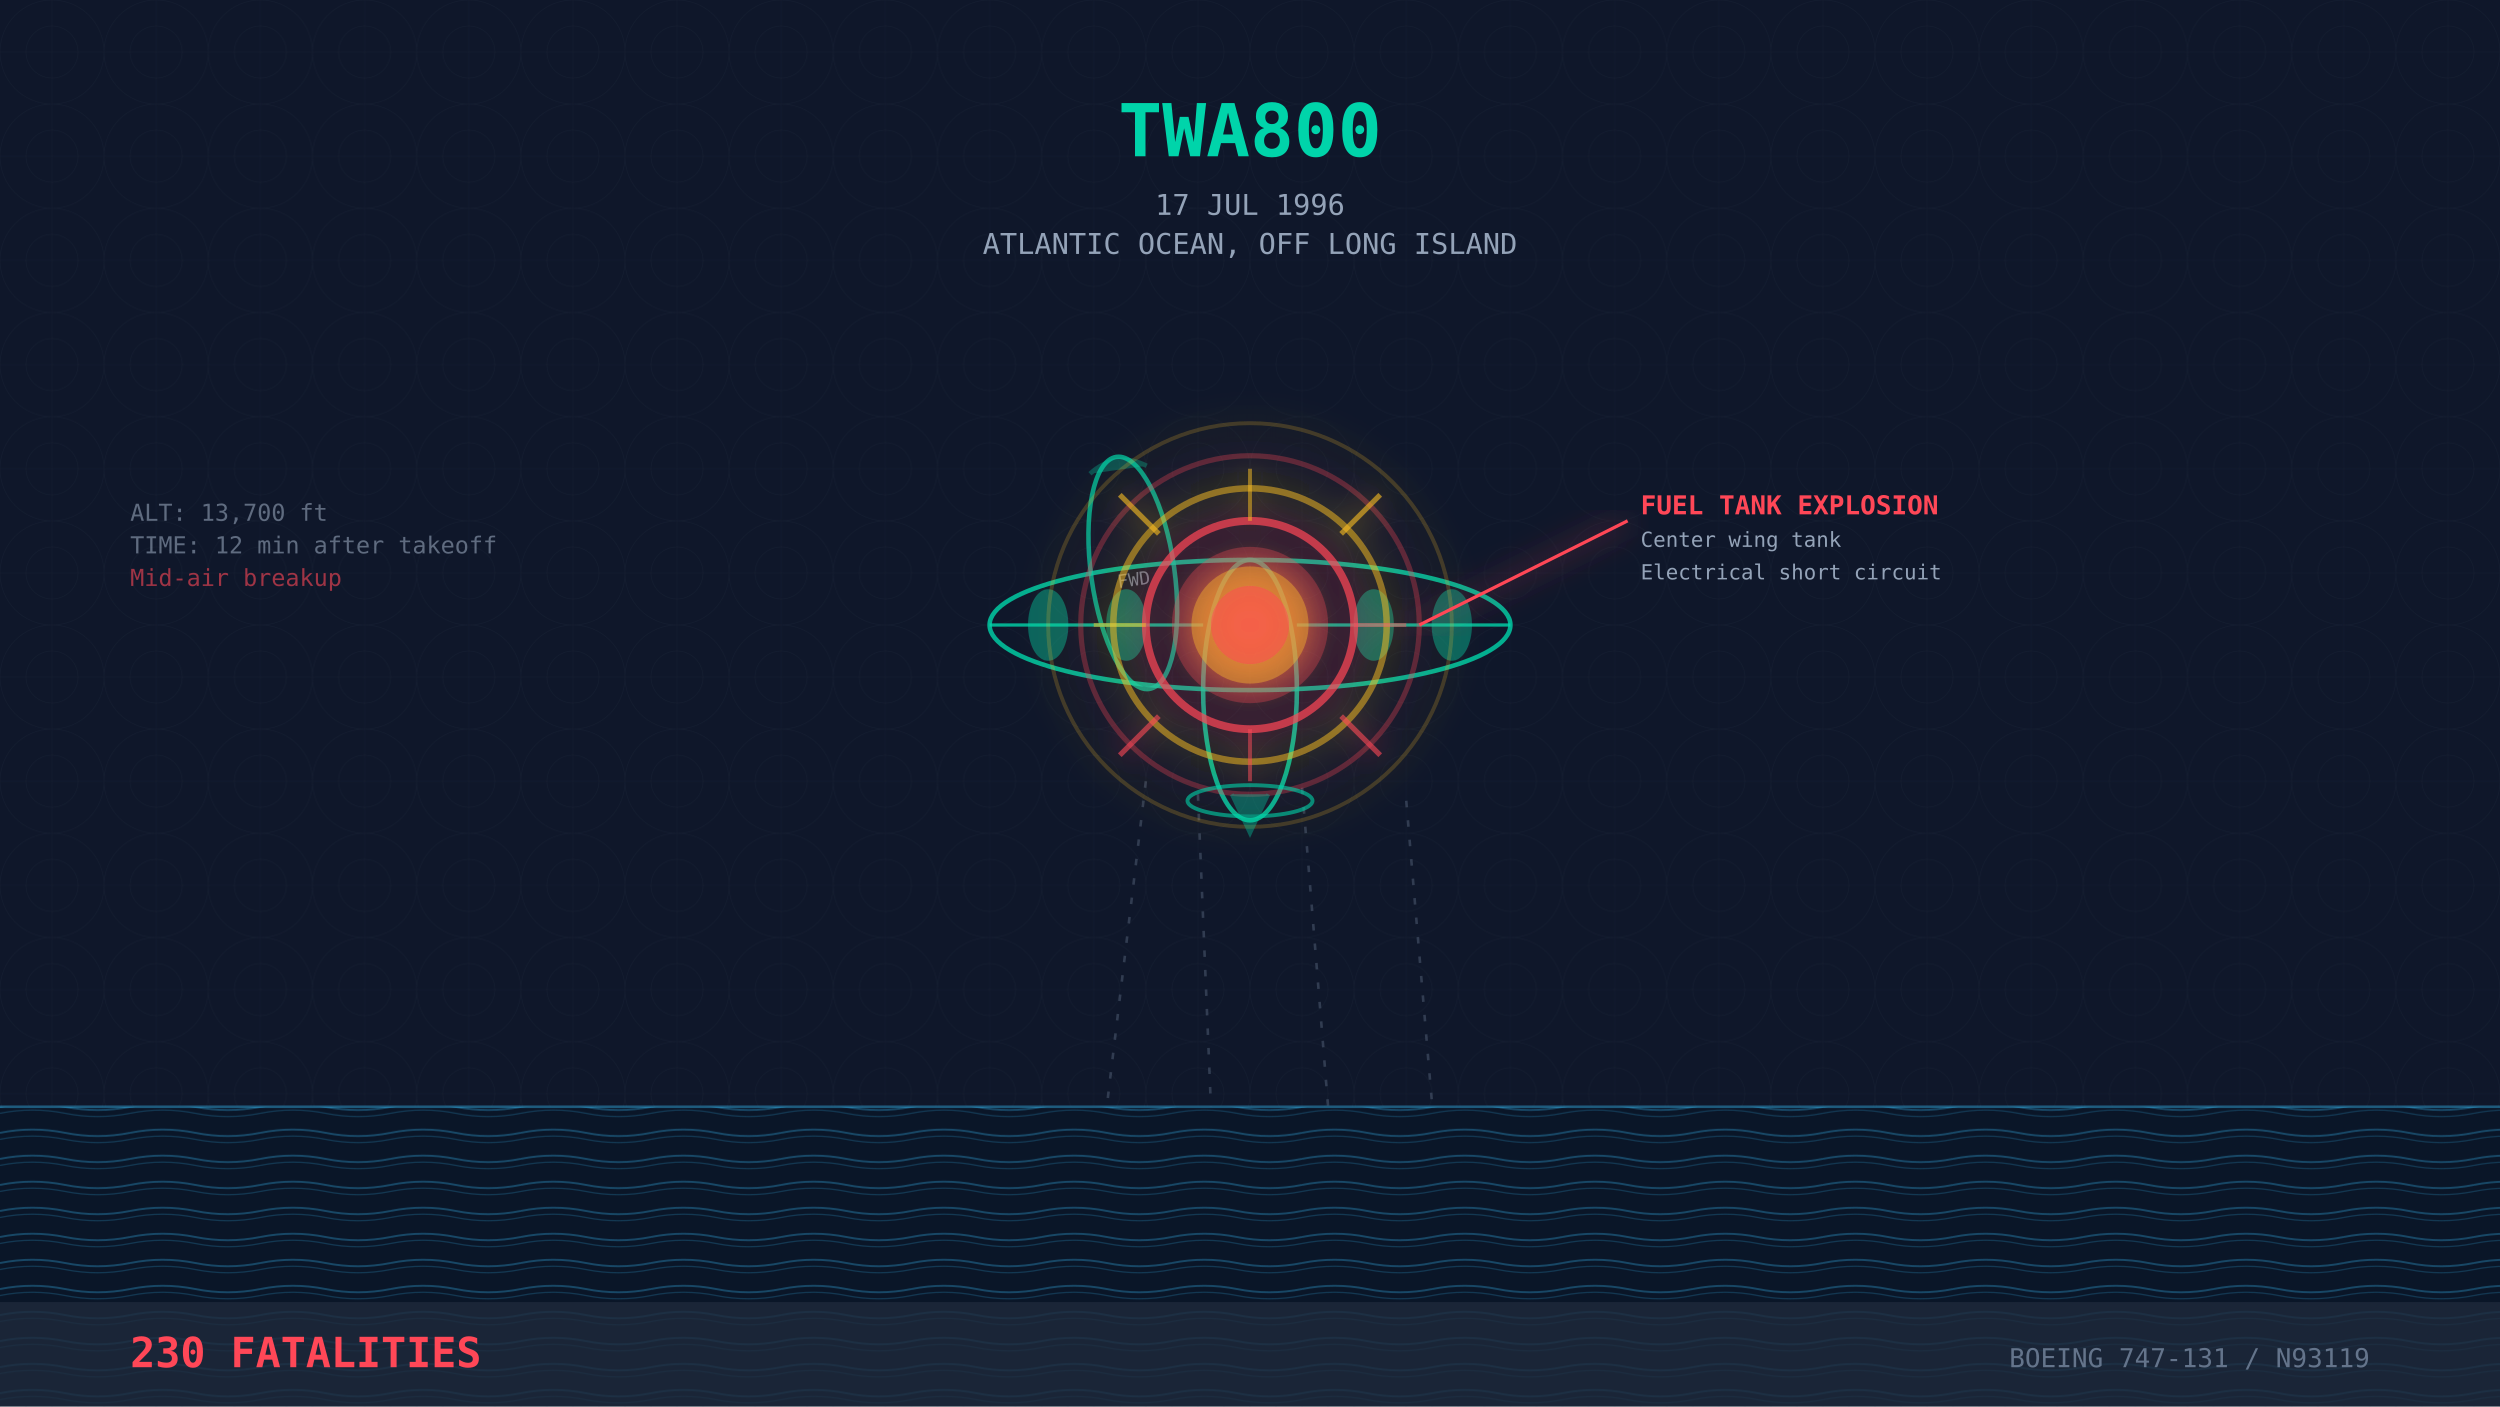
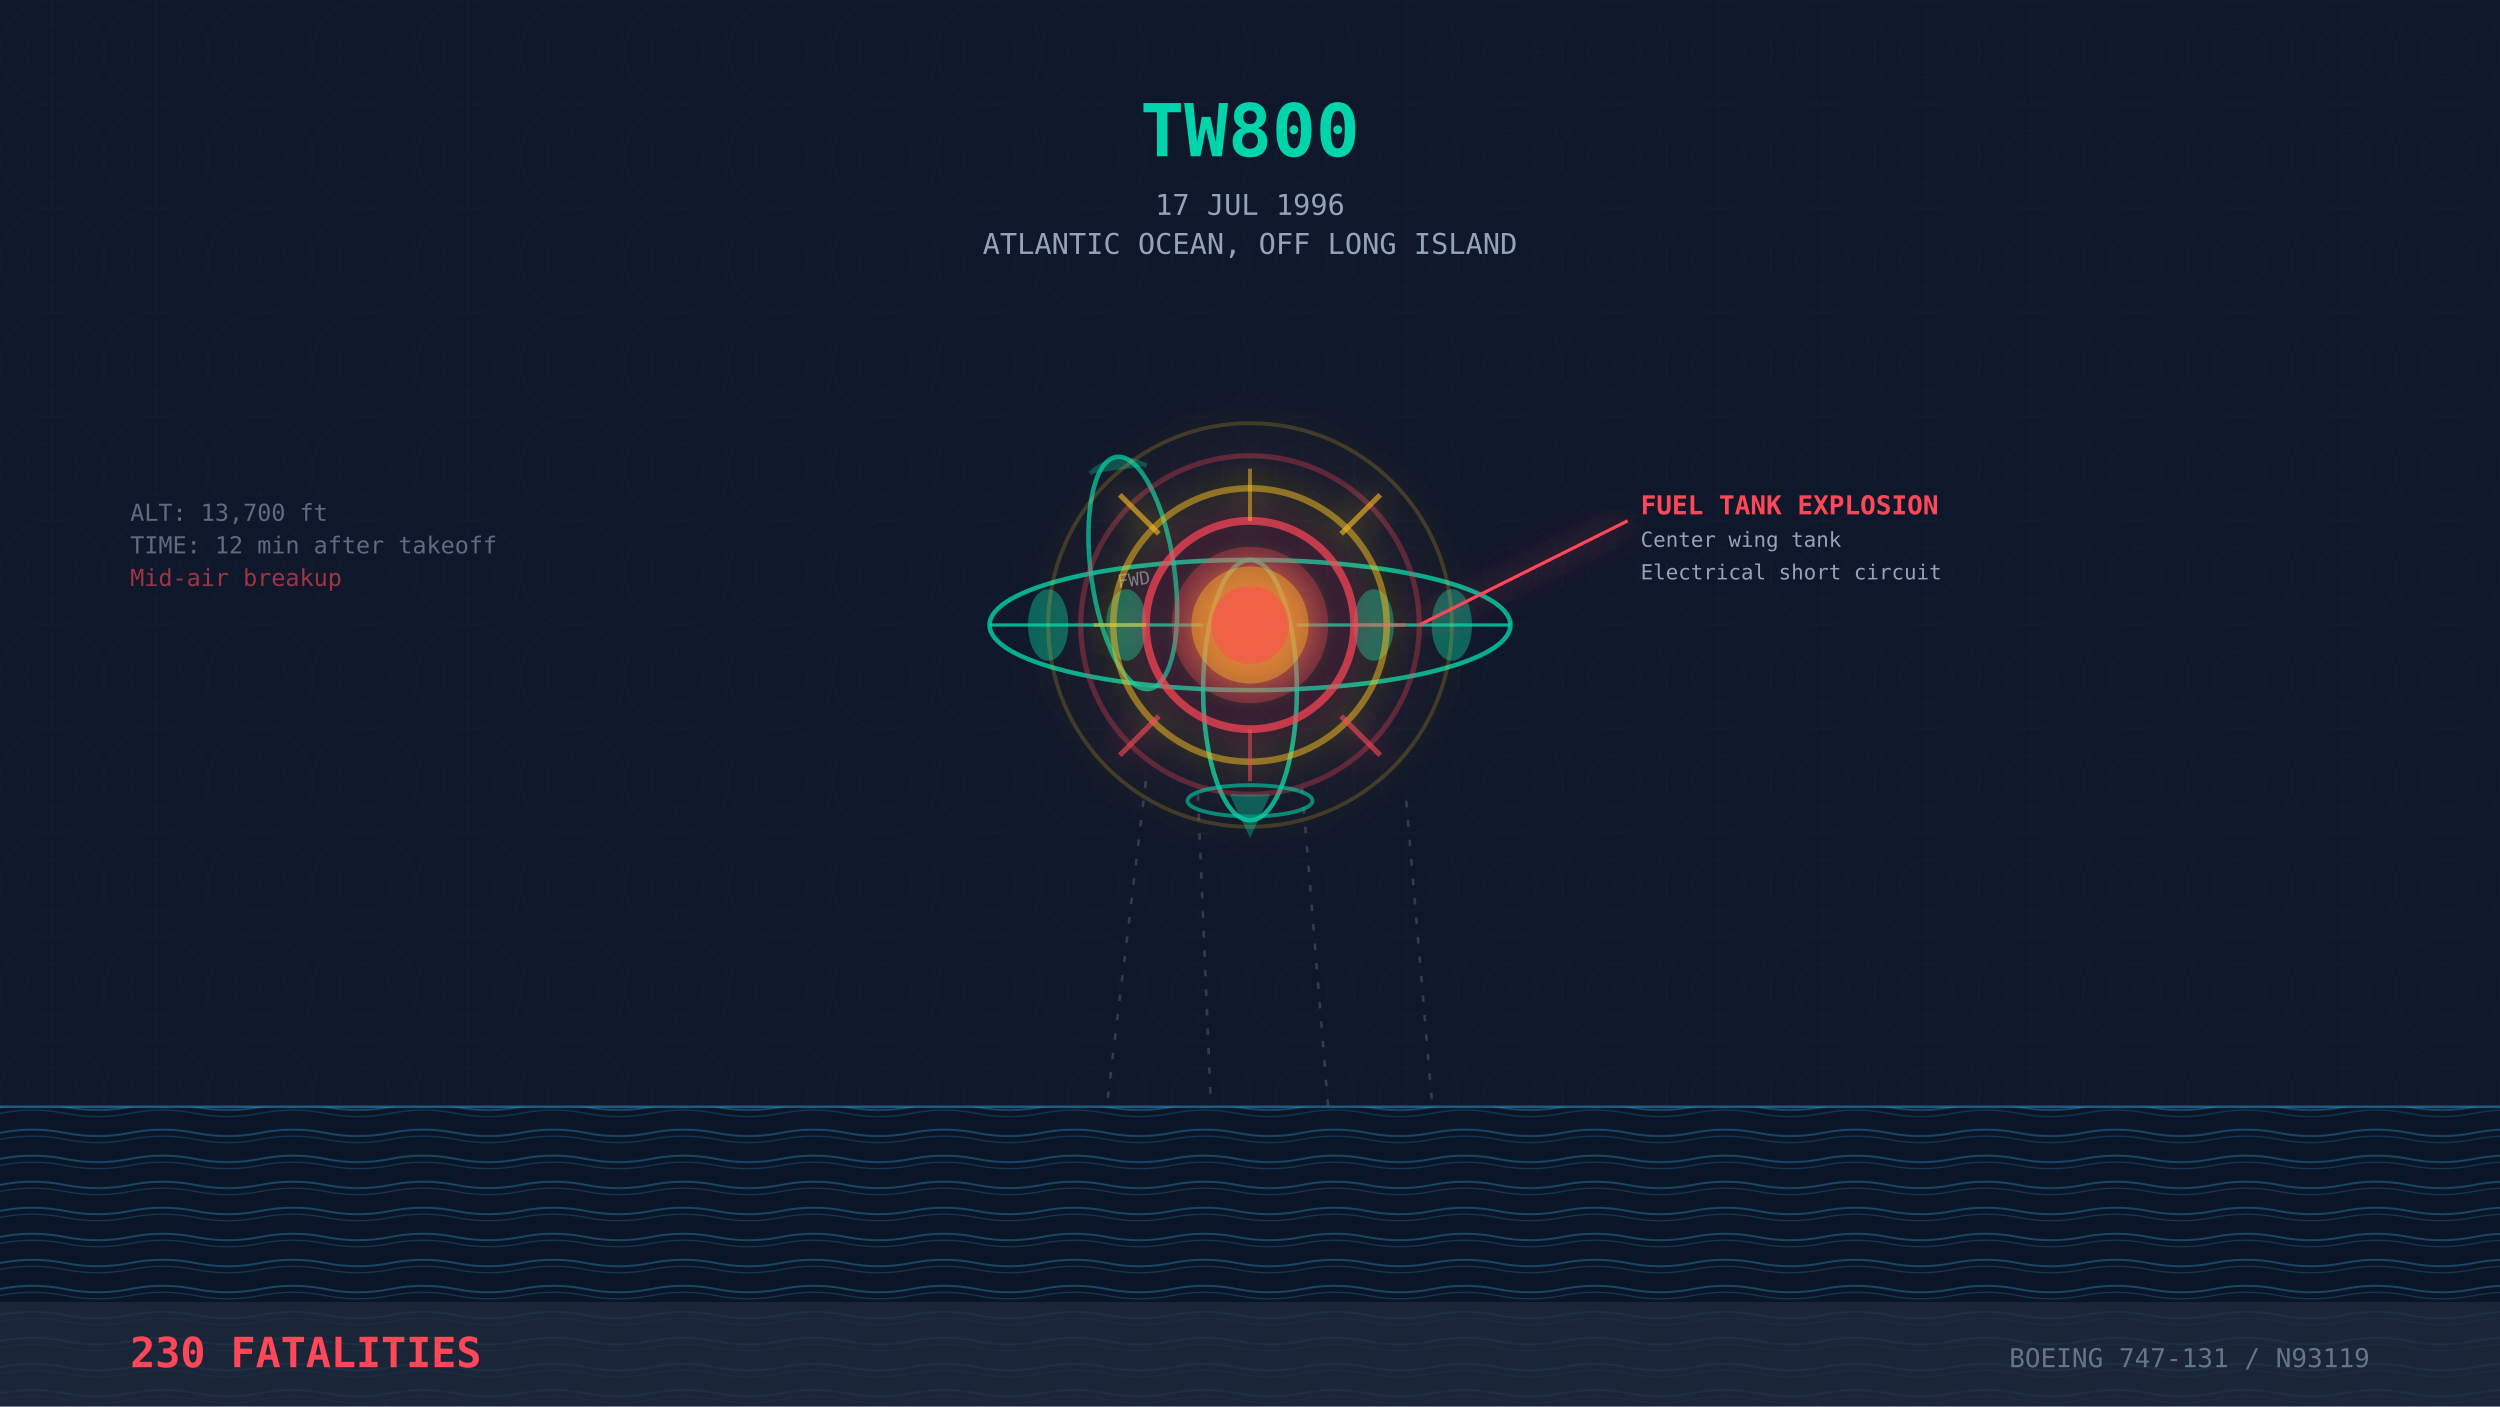
<svg xmlns="http://www.w3.org/2000/svg" width="1920" height="1080" viewBox="0 0 1920 1080">
  <rect width="1920" height="1080" fill="#0f172a" />
  <defs>
    <pattern id="radar-grid" width="80" height="80" patternUnits="userSpaceOnUse">
      <circle cx="40" cy="40" r="40" fill="none" stroke="#1e293b" stroke-width="0.5" opacity="0.4" />
      <circle cx="40" cy="40" r="20" fill="none" stroke="#1e293b" stroke-width="0.5" opacity="0.4" />
      <line x1="40" y1="0" x2="40" y2="80" stroke="#1e293b" stroke-width="0.5" opacity="0.3" />
      <line x1="0" y1="40" x2="80" y2="40" stroke="#1e293b" stroke-width="0.5" opacity="0.3" />
    </pattern>
    <pattern id="waves" width="100" height="20" patternUnits="userSpaceOnUse">
      <path d="M 0,10 Q 25,5 50,10 T 100,10" stroke="#38bdf8" stroke-width="1.5" fill="none" opacity="0.3" />
      <path d="M 0,15 Q 25,10 50,15 T 100,15" stroke="#38bdf8" stroke-width="1" fill="none" opacity="0.2" />
    </pattern>
    <filter id="explosion-glow">
      <feGaussianBlur stdDeviation="12" result="coloredBlur" />
      <feMerge>
        <feMergeNode in="coloredBlur" />
        <feMergeNode in="SourceGraphic" />
      </feMerge>
    </filter>
  </defs>
  <rect width="1920" height="1080" fill="url(#radar-grid)" />
  <g>
    <rect x="0" y="850" width="1920" height="230" fill="#0a1628" />
    <rect x="0" y="850" width="1920" height="230" fill="url(#waves)" />
    <line x1="0" y1="850" x2="1920" y2="850" stroke="#38bdf8" stroke-width="2" opacity="0.4" />
  </g>
  <g opacity="0.4" stroke="#64748b" stroke-width="2" stroke-dasharray="5,10">
    <line x1="880" y1="600" x2="850" y2="850" />
    <line x1="920" y1="610" x2="930" y2="850" />
    <line x1="1000" y1="605" x2="1020" y2="850" />
    <line x1="1080" y1="615" x2="1100" y2="850" />
  </g>
  <g>
    <g transform="translate(870, 440) rotate(-8)">
      <ellipse cx="0" cy="0" rx="32" ry="90" stroke="#00d4aa" stroke-width="3.5" fill="none" opacity="0.7" />
      <path d="M -22,-80 Q 0,-95 22,-80" stroke="#00d4aa" stroke-width="3.5" fill="#00d4aa" opacity="0.3" />
      <text x="0" y="10" font-family="monospace" font-size="14" fill="#94a3b8" text-anchor="middle" opacity="0.7">FWD</text>
    </g>
    <g transform="translate(960, 480)">
      <ellipse cx="0" cy="50" rx="36" ry="100" stroke="#00d4aa" stroke-width="3.5" fill="none" opacity="0.8" />
      <ellipse cx="0" cy="0" rx="200" ry="50" stroke="#00d4aa" stroke-width="3.5" fill="none" opacity="0.8" />
      <line x1="-200" y1="0" x2="-36" y2="0" stroke="#00d4aa" stroke-width="2.5" opacity="0.8" />
      <line x1="200" y1="0" x2="36" y2="0" stroke="#00d4aa" stroke-width="2.5" opacity="0.8" />
      <ellipse cx="-155" cy="0" rx="14" ry="26" stroke="#00d4aa" stroke-width="3" fill="#00d4aa" opacity="0.4" />
      <ellipse cx="-95" cy="0" rx="14" ry="26" stroke="#00d4aa" stroke-width="3" fill="#00d4aa" opacity="0.4" />
      <ellipse cx="95" cy="0" rx="14" ry="26" stroke="#00d4aa" stroke-width="3" fill="#00d4aa" opacity="0.4" />
      <ellipse cx="155" cy="0" rx="14" ry="26" stroke="#00d4aa" stroke-width="3" fill="#00d4aa" opacity="0.4" />
      <g filter="url(#explosion-glow)">
        <circle cx="0" cy="0" r="60" fill="#ff4757" opacity="0.3" />
        <circle cx="0" cy="0" r="45" fill="#fbbf24" opacity="0.4" />
        <circle cx="0" cy="0" r="30" fill="#ff4757" opacity="0.5" />
        <circle cx="0" cy="0" r="80" stroke="#ff4757" stroke-width="6" fill="none" opacity="0.7" />
        <circle cx="0" cy="0" r="105" stroke="#fbbf24" stroke-width="5" fill="none" opacity="0.5" />
        <circle cx="0" cy="0" r="130" stroke="#ff4757" stroke-width="4" fill="none" opacity="0.3" />
        <circle cx="0" cy="0" r="155" stroke="#fbbf24" stroke-width="3" fill="none" opacity="0.2" />
        <line x1="-70" y1="-70" x2="-100" y2="-100" stroke="#fbbf24" stroke-width="4" opacity="0.6" />
        <line x1="70" y1="-70" x2="100" y2="-100" stroke="#fbbf24" stroke-width="4" opacity="0.6" />
        <line x1="-70" y1="70" x2="-100" y2="100" stroke="#ff4757" stroke-width="4" opacity="0.6" />
        <line x1="70" y1="70" x2="100" y2="100" stroke="#ff4757" stroke-width="4" opacity="0.6" />
        <line x1="0" y1="-80" x2="0" y2="-120" stroke="#fbbf24" stroke-width="3" opacity="0.5" />
        <line x1="0" y1="80" x2="0" y2="120" stroke="#ff4757" stroke-width="3" opacity="0.5" />
        <line x1="-80" y1="0" x2="-120" y2="0" stroke="#fbbf24" stroke-width="3" opacity="0.5" />
        <line x1="80" y1="0" x2="120" y2="0" stroke="#ff4757" stroke-width="3" opacity="0.5" />
      </g>
      <g opacity="0.6">
        <path d="M -14,130 L 0,160 L 14,130" stroke="#00d4aa" stroke-width="3" fill="#00d4aa" opacity="0.6" />
        <ellipse cx="0" cy="135" rx="48" ry="12" stroke="#00d4aa" stroke-width="3" fill="none" />
      </g>
    </g>
  </g>
  <g font-family="monospace" text-anchor="middle">
-     <text x="960" y="120" font-size="56" fill="#00d4aa" font-weight="bold">TWA800</text>
+     <text x="960" y="120" font-size="56" fill="#00d4aa" font-weight="bold">TW800</text>
    <text x="960" y="165" font-size="22" fill="#94a3b8">17 JUL 1996</text>
    <text x="960" y="195" font-size="22" fill="#94a3b8">ATLANTIC OCEAN, OFF LONG ISLAND</text>
  </g>
  <g font-family="monospace" fill="#ff4757">
    <line x1="1090" y1="480" x2="1250" y2="400" stroke="#ff4757" stroke-width="2.5" filter="url(#explosion-glow)" />
    <text x="1260" y="395" font-size="20" font-weight="bold">FUEL TANK EXPLOSION</text>
    <text x="1260" y="420" font-size="16" fill="#94a3b8">Center wing tank</text>
    <text x="1260" y="445" font-size="16" fill="#94a3b8">Electrical short circuit</text>
  </g>
  <g font-family="monospace" opacity="0.6">
    <text x="100" y="400" font-size="18" fill="#94a3b8">ALT: 13,700 ft</text>
    <text x="100" y="425" font-size="18" fill="#94a3b8">TIME: 12 min after takeoff</text>
    <text x="100" y="450" font-size="18" fill="#ff4757">Mid-air breakup</text>
  </g>
  <g>
    <rect x="0" y="1000" width="1920" height="80" fill="#1e293b" opacity="0.8" />
    <text x="100" y="1050" font-family="monospace" font-size="32" fill="#ff4757" font-weight="bold">230 FATALITIES</text>
    <text x="1820" y="1050" font-family="monospace" font-size="20" fill="#64748b" text-anchor="end">BOEING 747-131 / N93119</text>
  </g>
</svg>
